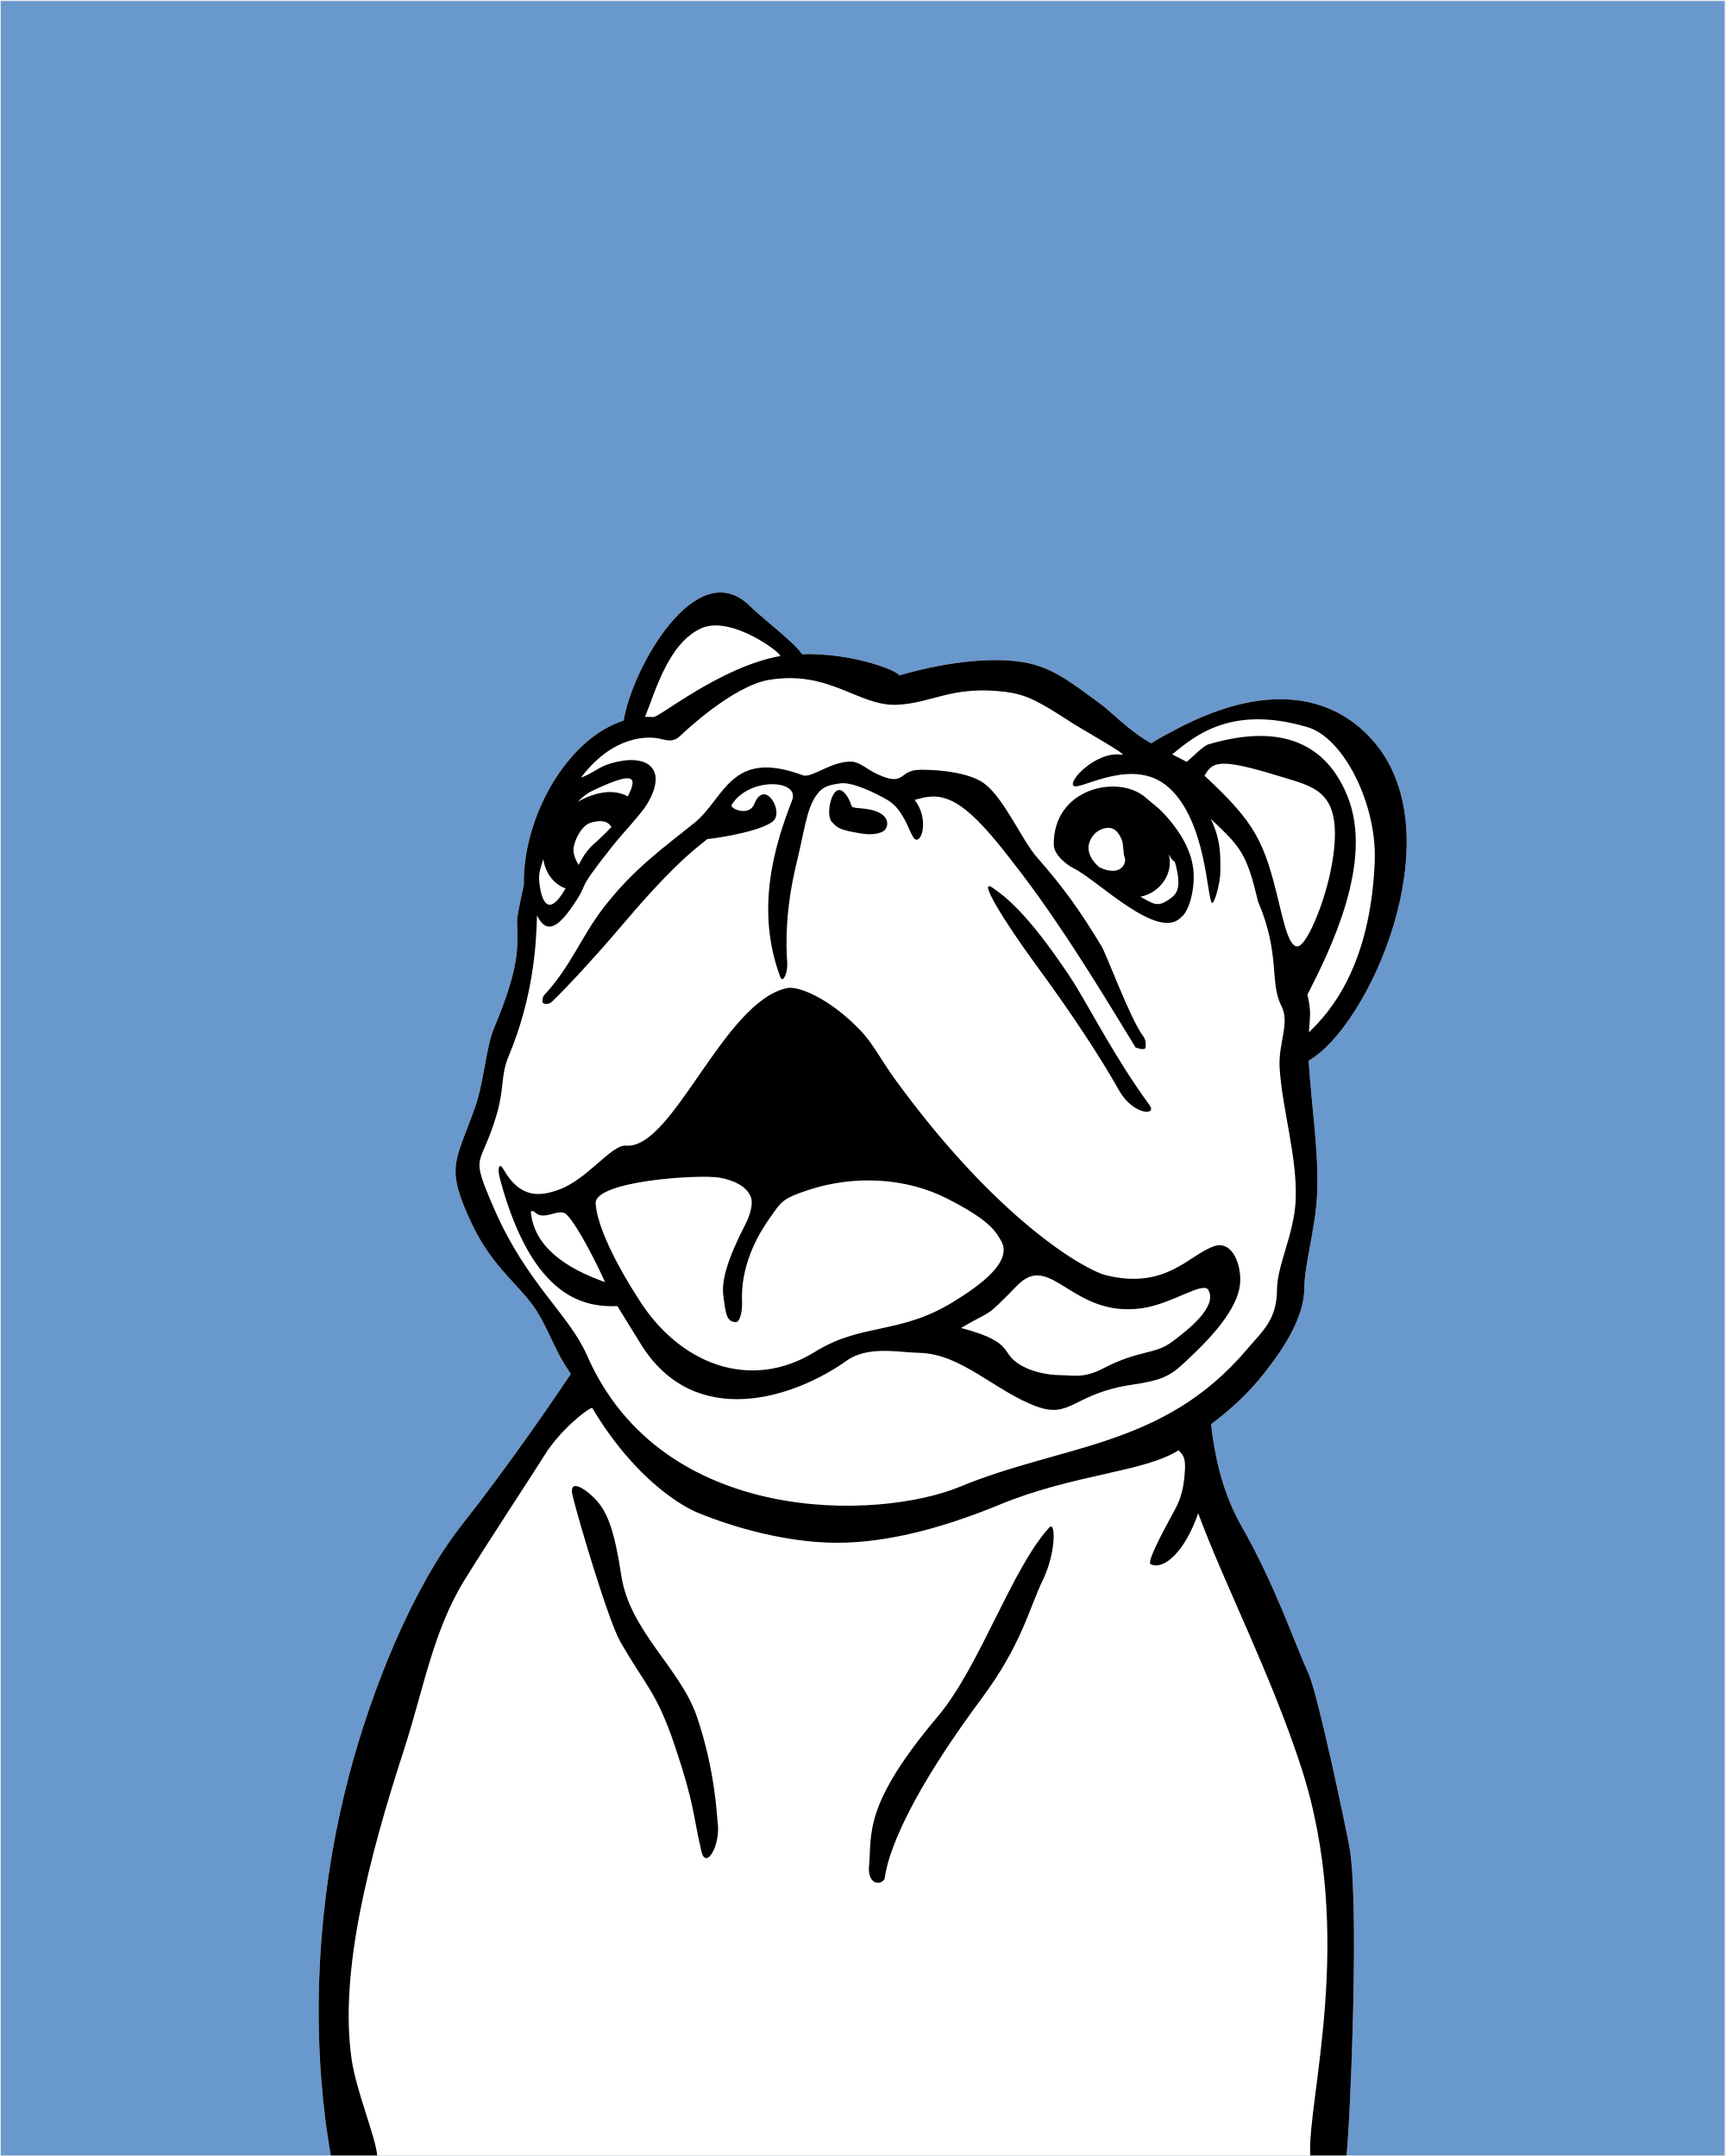
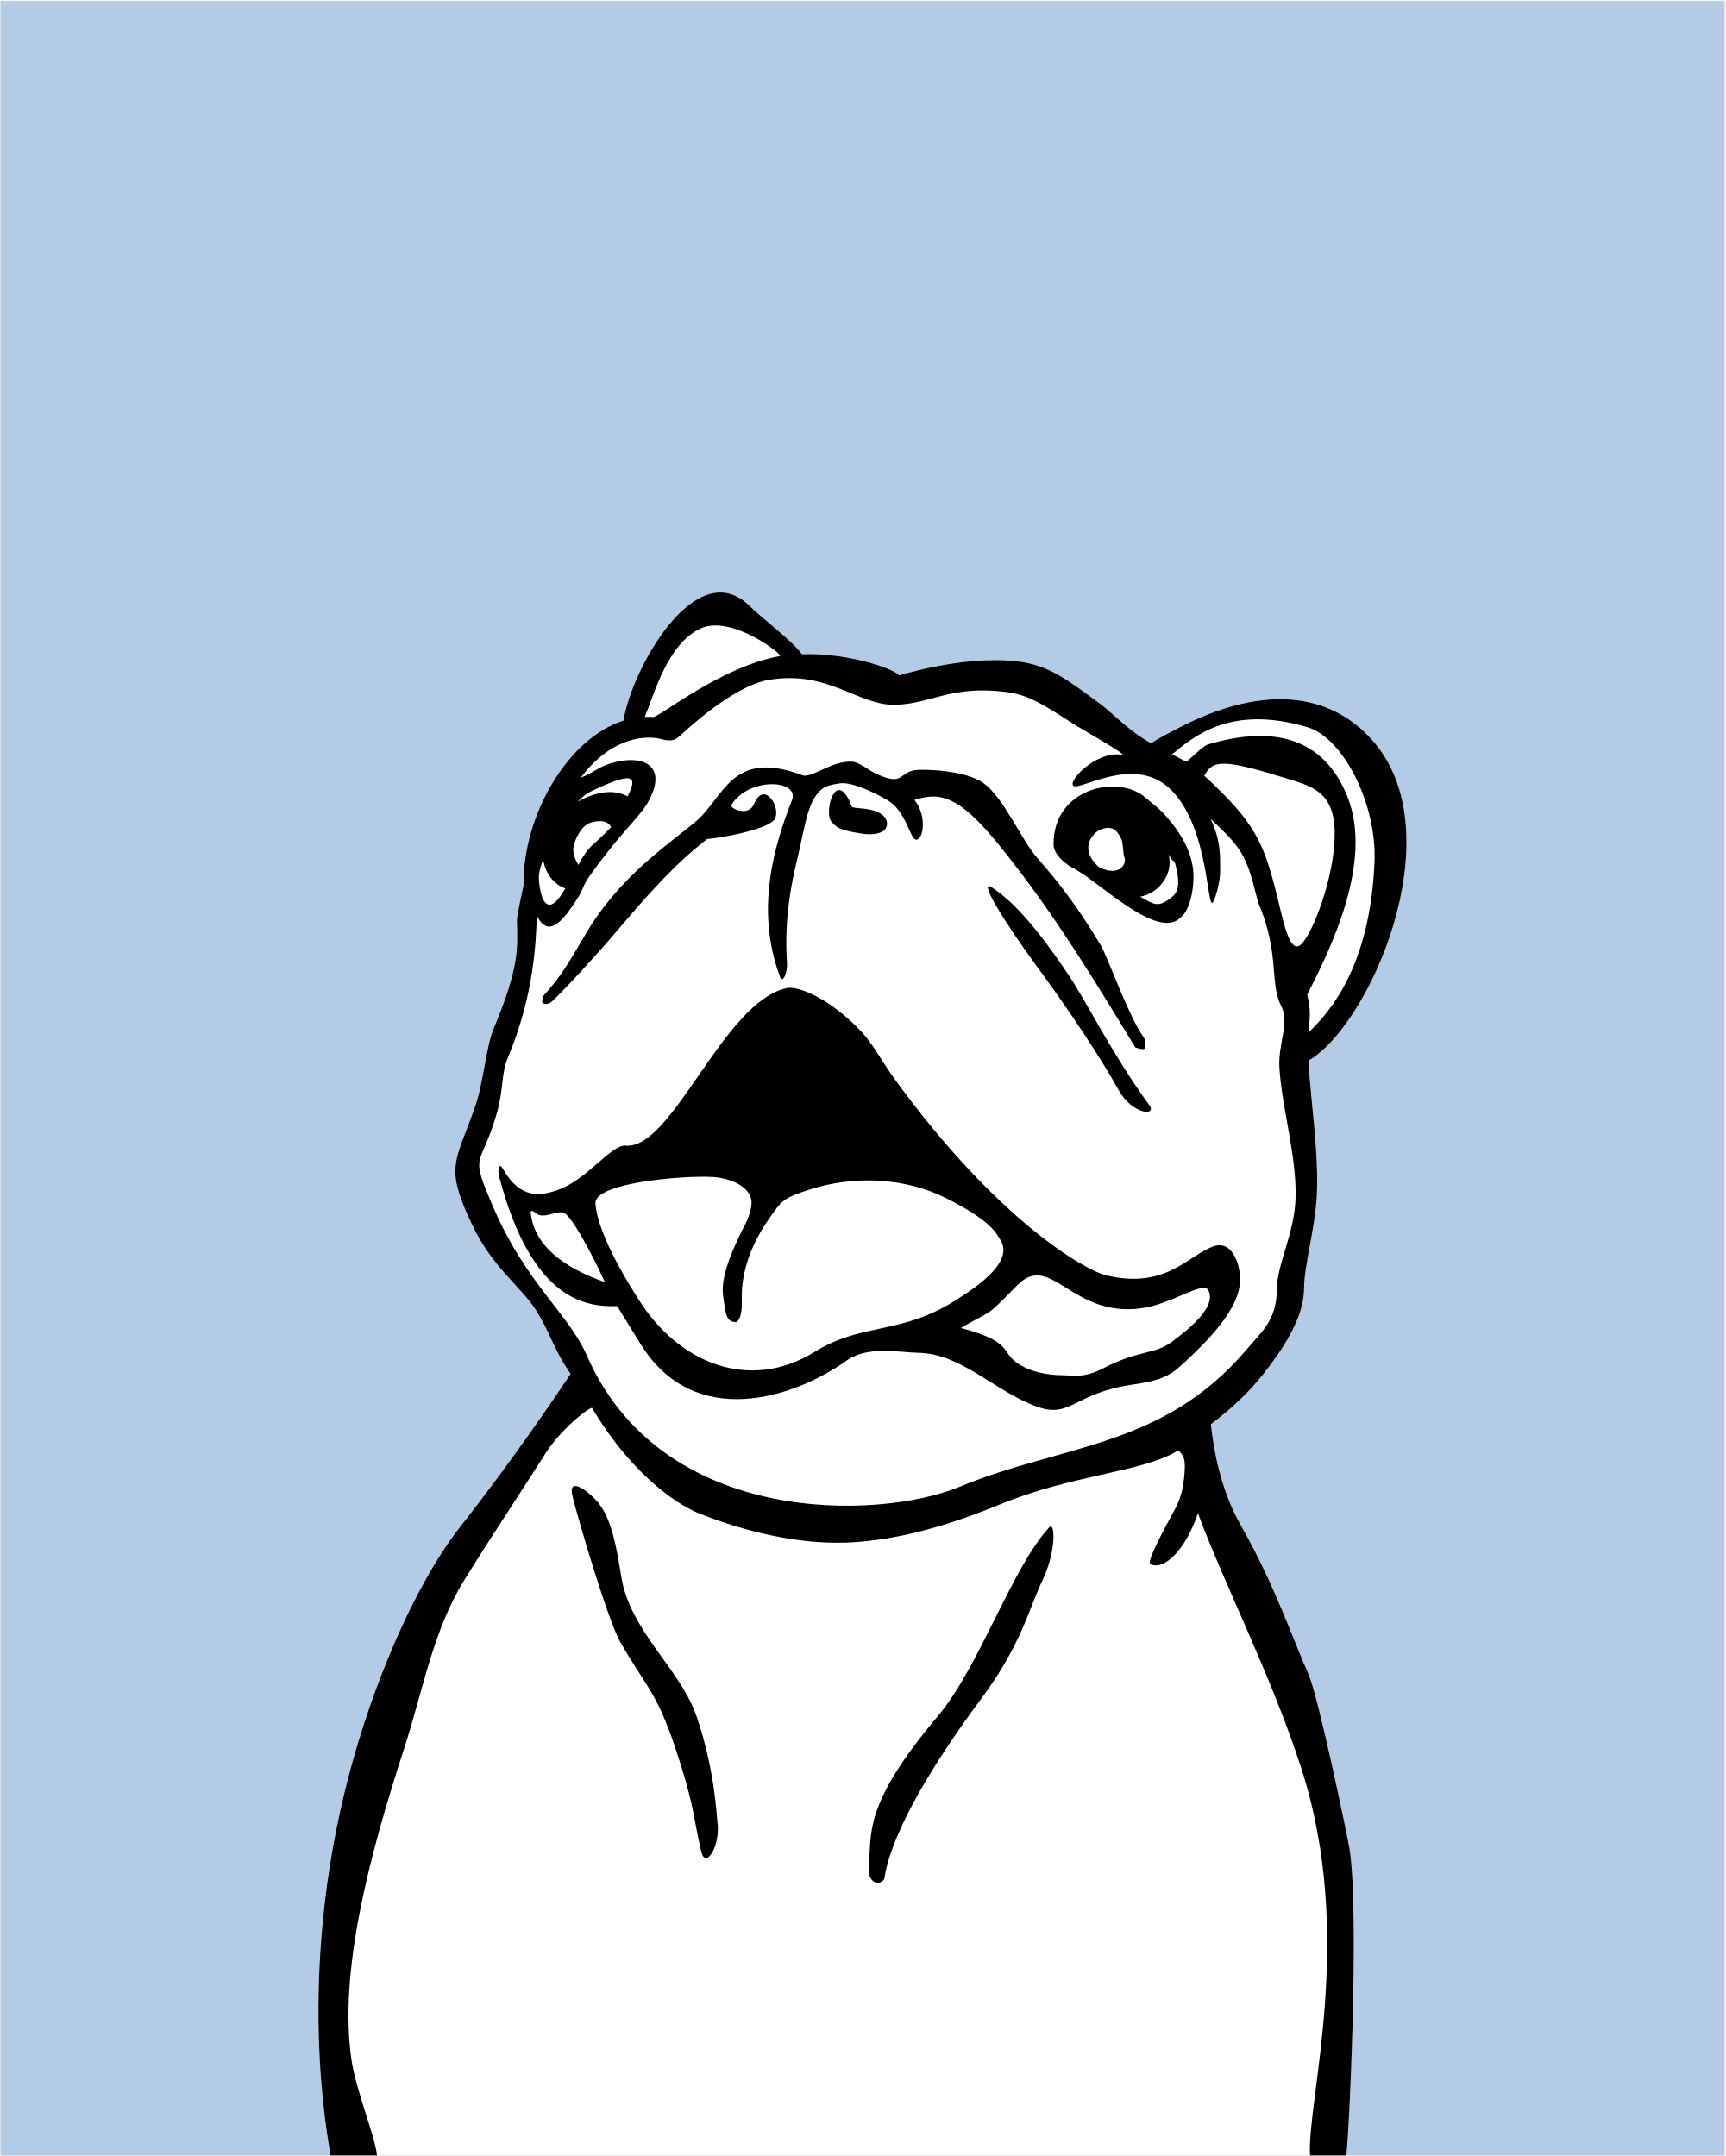
<svg xmlns="http://www.w3.org/2000/svg" width="100%" height="100%" viewBox="0 0 946 1182" version="1.1" xml:space="preserve" style="fill-rule:evenodd;clip-rule:evenodd;stroke-linejoin:round;stroke-miterlimit:2;">
-   <g transform="matrix(1,0,0,1,-3092,-1406)">
-     <g id="site_buldogue" transform="matrix(0.26936,0,0,0.47619,3092.42,1406.58)">
-       <rect x="0" y="0" width="3507.87" height="2480.32" style="fill:rgb(105,152,205);" />
-       <g id="buldogue" transform="matrix(3.7125,0,0,3.04563,-11756.4,-1116.89)">
-         <g id="contorno" transform="matrix(1.11491,0,0,0.753004,871.778,316.414)">
-           <path d="M2719.92,1148.32L2220.64,1148.32C2219.19,1138.4 2203.67,1058.93 2229.46,958.153C2240.78,913.923 2261.15,862.885 2284.82,832.165C2309.24,800.458 2330.77,768.055 2338.66,756.03C2337.65,754.444 2336.63,752.819 2335.59,751.153C2330.66,743.209 2327.12,732.695 2321.62,723.963C2313.99,711.862 2300.27,702.701 2290.22,681.088C2276.59,651.768 2281.95,650.077 2291.62,622.071C2295.88,609.723 2297.09,591.707 2300.81,582.659C2313.51,551.718 2312.6,542.489 2312.24,528.625C2312.16,525.572 2315.57,510.96 2315.56,510.401C2314.99,476.763 2336.62,437.084 2364.63,428.04C2368.76,401.859 2400.39,344.09 2426.63,370.442C2432.99,376.831 2447.8,388.126 2452.37,394.669C2477.49,393.909 2500.07,403.294 2500.03,405.344C2500.03,405.514 2530.84,395.232 2557.64,398.204C2574.25,400.046 2583.57,408.143 2598.94,419.554C2604.42,423.624 2613.28,433.416 2624.07,439.425C2627.83,436.789 2633.14,434.108 2635.68,432.721C2682.94,406.931 2715.51,416.437 2734.21,439.546C2772.3,486.602 2731.27,581.257 2701.41,598.732C2701.44,599.255 2701.47,599.791 2701.5,600.338C2702.78,621.128 2706.42,644.238 2705.57,665.509C2704.88,682.532 2699.32,701.041 2699.25,713.143C2699.16,728.646 2687.69,745.008 2679.6,755.595C2672.35,765.074 2663.38,773.638 2653.44,781.269C2654.78,793.602 2658.01,813.818 2668.26,832.165C2684.95,862.063 2694.17,890.374 2701.34,906.479C2706.2,917.372 2720.86,989.405 2721.65,994.61C2726.7,1027.83 2720.98,1147.72 2719.92,1148.32Z" style="fill:white;" />
-         </g>
-         <g id="linhas" transform="matrix(1,0,0,0.689512,1110.54,366.718)">
-           <path d="M2237.04,1181.1C2235.43,1170.27 2218.13,1083.49 2246.89,973.427C2259.51,925.124 2282.21,869.386 2308.6,835.837C2335.84,801.211 2359.83,765.824 2368.63,752.691C2367.51,750.959 2366.37,749.184 2365.21,747.365C2359.72,738.69 2355.76,727.208 2349.63,717.671C2341.13,704.456 2325.83,694.452 2314.62,670.849C2299.43,638.829 2305.41,636.981 2316.18,606.397C2320.93,592.912 2322.28,573.237 2326.43,563.356C2340.6,529.566 2339.58,519.487 2339.18,504.346C2339.09,501.012 2342.89,485.055 2342.88,484.444C2342.24,447.708 2366.36,404.375 2397.59,394.499C2402.19,365.907 2437.45,302.819 2466.71,331.598C2473.8,338.575 2490.31,350.909 2495.41,358.056C2523.41,357.225 2548.59,367.474 2548.54,369.713C2548.54,369.899 2582.89,358.67 2612.77,361.916C2631.29,363.927 2641.68,372.77 2658.82,385.231C2664.93,389.676 2674.8,400.37 2686.84,406.932C2691.03,404.054 2696.95,401.125 2699.78,399.611C2752.47,371.446 2788.78,381.828 2809.64,407.064C2852.1,458.453 2806.36,561.825 2773.07,580.908C2773.1,581.481 2773.13,582.065 2773.17,582.663C2774.59,605.367 2778.65,630.605 2777.7,653.835C2776.93,672.425 2770.73,692.639 2770.66,705.855C2770.56,722.786 2757.77,740.654 2748.74,752.216C2740.67,762.568 2730.66,771.921 2719.58,780.254C2721.08,793.723 2724.68,815.801 2736.1,835.837C2754.72,868.488 2764.99,899.406 2772.99,916.994C2778.4,928.891 2794.75,1007.56 2795.63,1013.24C2801.26,1049.52 2794.88,1180.45 2793.7,1181.1L2773.93,1181.1C2772.14,1150.76 2799.13,1061.07 2768.99,968.363C2752.4,917.34 2727.04,868.272 2712.5,829.038C2705.48,849.64 2693.83,860.485 2686.48,857.006C2684.32,855.983 2691.73,841.693 2699.99,826.616C2703.47,820.254 2704.82,813.444 2705.26,805.092C2705.61,798.607 2704.18,797.059 2701.76,794.536C2682.56,806.597 2644.43,807.551 2603.89,824.231C2576.9,835.338 2547.83,844.11 2519.78,845.135C2488.68,846.272 2456.72,836.369 2438.02,828.673C2430.91,825.746 2404.43,811.62 2380.32,771.235C2377.34,771.926 2362.47,783.815 2354.19,797.275C2349.12,805.516 2324.13,843.395 2310.39,865.604C2293.1,893.562 2287.76,926.109 2277.26,958.432C2257.66,1018.77 2241.67,1080.81 2248.46,1128.3C2250.92,1145.54 2261.73,1171.29 2262.49,1181.1L2237.04,1181.1ZM2540.5,1029.72C2538.11,1033.29 2531.22,1032.41 2532.1,1022.39C2533.69,1004.33 2528.88,988.956 2569.91,940.287C2592.83,913.085 2610.33,859.225 2630.93,836.829C2634.38,833.089 2634.75,850.35 2627.32,865.736C2619.7,881.514 2615.89,900.834 2593.88,930.484C2540.44,1002.47 2541.32,1028.5 2540.5,1029.72ZM2449.04,997.764C2451.12,1010.83 2442.69,1024.88 2440.24,1014.48C2435.59,994.754 2436.6,989.061 2425.66,956.596C2415.47,926.379 2409.28,923.326 2395.64,899.225C2389.31,888.033 2373.31,834.522 2369.67,819.692C2366.72,807.68 2379.75,817.888 2384.24,823.834C2388.75,829.819 2392.61,838.609 2396.28,863.099C2400.84,893.524 2428.61,913.98 2437.68,940.393C2447.85,970.044 2448.71,995.711 2449.04,997.764ZM2372.88,473.634C2375.38,468.901 2377.62,465.327 2381.22,462.156C2384.79,459.013 2388.01,455.878 2390.85,452.84C2388.4,448.365 2382.7,449.547 2379.73,450.407C2374.55,451.905 2371.13,459.182 2370.24,463.665C2369.55,467.159 2371.25,470.85 2372.88,473.634ZM2768.71,517.447C2774.32,512.876 2784.93,486.879 2787.07,464.18C2790.05,432.512 2775.38,430.632 2756.81,424.909C2723.36,414.601 2720.43,417.213 2715.96,424.673C2744.08,450.746 2748.73,460.947 2756.63,493.759C2759.8,506.935 2763.1,522.017 2768.71,517.447ZM2773.2,565.349C2784.89,554.243 2806.93,529.023 2809.28,471.799C2810.57,440.532 2792.38,403.965 2772.42,398.065C2729.9,385.496 2709.92,403.587 2698.26,412.983C2701.56,414.697 2704.34,416.113 2706.22,417.099C2710.39,413.654 2715.1,408.38 2718.37,407.425C2759.23,395.484 2782.96,407.94 2794.3,435.837C2808.95,471.873 2784.95,520.059 2772.39,544.747C2773.38,548.813 2773.92,552.551 2773.82,556.097C2773.74,558.891 2773.44,561.8 2773.2,565.349ZM2353.6,470.454C2352.26,474.116 2351.42,477.318 2351.23,479.627C2351.02,482.3 2352.93,509.028 2365.76,486.43C2361.2,485.124 2354.76,479.6 2353.6,470.454ZM2670.55,413.189C2675.08,413.89 2650.4,400.29 2642.81,395.379C2626.12,384.59 2618.88,380.261 2607.25,378.784C2577.43,374.996 2567.06,385.001 2547.22,385.809C2526.37,386.659 2510.48,366.683 2477.33,372.145C2457.56,375.403 2430.85,400.711 2429.25,402.244C2426.49,404.897 2424.18,406.252 2418.77,404.721C2411.11,402.551 2391.74,402.502 2374.2,425.754C2381.19,423.193 2383.53,419.949 2390.91,417.824C2409.91,412.351 2422.36,420.222 2410.48,440.173C2407.06,445.911 2397.63,455.471 2390.92,463.968C2368.58,492.218 2380.94,480.119 2368.48,497.776C2357.8,512.9 2353.16,507.141 2350.09,501.372C2349.71,515.39 2348.59,545.012 2334.42,578.802C2330.28,588.683 2332.11,596.179 2328.14,609.914C2319.2,640.86 2312.75,630.102 2326.49,661.835C2344.37,703.111 2367.67,719.979 2377.47,742.431C2418.74,836.883 2537.95,832.733 2581.88,814.525C2638.14,791.202 2693.32,793.263 2739.1,739.358C2747.86,729.041 2755.63,723.112 2755.73,706.182C2755.8,692.966 2765.2,675.78 2765.96,657.189C2766.91,633.959 2758.57,607.608 2757.15,584.904C2756.31,571.481 2762.94,560.253 2758.14,550.951C2751.51,538.077 2757.66,522.486 2745.36,493.759C2738.98,467.253 2736.17,464.181 2719.42,448.364C2725.36,460.782 2724.56,469.395 2724.67,477.065C2724.75,483.039 2721.3,495.476 2720.06,494.384C2717.27,491.928 2717.13,449.72 2696.35,431.137C2677.14,413.955 2648.54,432.415 2644.45,430.351C2640.37,428.287 2656.47,411.011 2670.55,413.189ZM2528.07,456.419C2515.86,454.417 2514.76,453.401 2511.54,449.834C2507.81,445.691 2512.53,424.915 2519.78,435.549C2524.23,442.089 2519.93,441.97 2528.07,442.622C2542.62,443.787 2543.64,450.946 2540.82,454.36C2539.62,455.816 2535.08,457.569 2528.07,456.419ZM2541.7,437.715C2535.77,434.323 2522.99,427.911 2516.27,428.892C2509.45,429.887 2506.38,430.747 2502.95,435.801C2497.83,443.359 2496.78,454.314 2492.41,472.378C2486.16,498.159 2486.52,516.542 2487.25,527.445C2487.6,532.704 2484.84,538.677 2483.54,535.254C2469.46,498.04 2480.43,462.544 2489.93,438.187C2494.41,426.7 2466.26,425.254 2456.74,440.74C2455.6,442.585 2466.26,447.515 2469.25,440.095C2474.73,426.512 2484.91,443.22 2480.08,448.991C2475.58,454.371 2452.04,458.61 2443.45,459.437C2433.92,467.006 2422.76,475.78 2394.86,508.83C2383.87,521.848 2365.99,541.334 2358.4,548.478C2356.1,550.645 2353.08,549.832 2353.07,548.646C2353.05,547.334 2353.29,545.791 2354.1,544.917C2369.03,528.725 2374.04,513.333 2386.52,497.12C2402.81,475.949 2419.17,464.397 2436.31,450.612C2453.02,437.174 2456.11,409.6 2495.73,424.442C2500.63,426.279 2511.68,416.411 2522.8,416.998C2526.82,417.21 2531.64,421.462 2535.68,423.393C2551.46,430.937 2548.19,422.805 2557.81,421.59C2561.7,421.099 2584.76,421.403 2594.99,428.785C2606.04,436.75 2615.7,459.796 2624.09,469.377C2638.83,486.204 2647.03,497.644 2659.38,517.903C2662.47,522.989 2675.03,557.668 2682.45,567.641C2683.73,569.37 2683.93,571.565 2683.68,573.676C2683.45,575.746 2678.17,573.661 2678.17,573.661C2668.34,557.809 2642.03,512.905 2615.74,478.373C2594.86,450.949 2581.02,434.717 2565.43,436.201C2561.24,436.599 2561.1,437.024 2557.09,437.932C2564.29,447.189 2561.8,459.608 2558.19,459.787C2556.09,459.891 2554.42,454.072 2551.85,449.244C2548.81,443.546 2546.14,440.257 2541.7,437.715ZM2644.05,475.358C2641.93,474.35 2633.45,468.775 2633.36,462.553C2632.91,431.466 2668.84,423.589 2683.79,436.746C2687.43,439.945 2690.35,441.91 2693.07,444.795C2702.98,455.308 2709.42,466.631 2709.99,478.023C2710.52,488.513 2707.16,499.346 2703.34,502.098C2690.81,516.019 2657.34,481.741 2644.05,475.358ZM2664.72,453.425C2661.85,452.797 2657.75,454.234 2655.49,456.841C2647.07,466.526 2658.49,474.962 2658.52,474.978C2670.18,480.457 2673.49,472.474 2672.2,469.468C2671.26,467.271 2671.73,462.093 2670.49,459.419C2669.32,456.906 2667.59,454.053 2664.72,453.425ZM2680.86,491.021C2687.99,495.109 2690.29,496.817 2696.26,492.708C2699.7,490.346 2703.47,487.911 2700.72,475.817C2699.08,468.658 2700.09,474.39 2696.38,467.917C2699.2,477.926 2691.74,488.975 2680.86,491.021ZM2599.88,486.168C2606.54,490.784 2618.59,499.488 2641.89,534.409C2651.78,549.219 2665.72,577.809 2685.8,605.234C2690.29,611.378 2676.63,610.726 2668.98,596.987C2658.99,579.036 2642.25,553.815 2624.6,529.782C2605.34,503.556 2591.38,480.275 2599.88,486.168ZM2394.16,715.49C2377.89,715.965 2347.84,713.337 2329.74,645.521C2328.18,639.673 2329.49,636.549 2331.65,640.373C2341.07,657.05 2352.36,655.23 2362.29,651.559C2377.91,645.79 2391.03,626.824 2398.79,627.508C2424.61,629.783 2452.21,548.51 2487.22,541.109C2493.06,539.875 2510.5,546.392 2528.07,565.073C2534.18,571.574 2539.52,581.726 2545.92,590.551C2602.23,668.219 2650.41,695.755 2662.08,698.588C2695.19,706.621 2707.36,687.257 2721.37,682.604C2731.53,679.227 2736.69,693.798 2735.36,704.09C2733.27,720.35 2713.58,738.48 2703.79,747.55C2696.63,754.185 2691.07,756.41 2676.63,758.512C2643.98,763.269 2642.92,777.493 2623.88,770.471C2601.03,762.048 2582.7,741.495 2559.45,741.093C2548.59,740.906 2531.51,737.022 2519.78,745.42C2491.72,765.486 2436.57,784.374 2406.85,736.054C2404.11,731.595 2396.75,719.662 2394.16,715.49ZM2718.17,706.754C2715.38,701.494 2698.22,714.384 2681.48,716.684C2643.16,721.948 2631.89,685.279 2613.45,704.043C2594.62,723.214 2601.09,716.528 2582.54,727.46C2614.89,736.06 2601.82,741.597 2617.93,749.268C2623.23,751.789 2630.64,753.291 2637.2,753.344C2644.3,753.4 2649.72,755.196 2660.5,749.606C2680.42,739.274 2688.51,742.247 2698.12,735.105C2707.41,728.202 2722.99,715.84 2718.17,706.754ZM2366.35,665.309C2362.21,661.192 2354.09,669.183 2348.89,664.02C2348.01,663.154 2346.62,663.028 2346.73,664.085C2348.62,682.787 2365.51,694.618 2387.39,702.334C2384.23,695.147 2372.77,671.695 2366.35,665.309ZM2459.18,724.26C2454.08,724.073 2453.6,720.539 2452.19,709.364C2451.21,701.686 2454.36,689.851 2464.42,670.441C2465.36,668.629 2469.39,660.199 2467.11,655.149C2464.64,649.689 2457.76,646.324 2449.87,645.02C2438.51,643.145 2381.34,646.89 2382.24,659.275C2383.59,677.672 2403.64,708.204 2405.39,711.025C2427.62,747.053 2466.78,762.66 2502.51,740.51C2528.35,724.493 2548.84,731.365 2578.6,712.957C2593.6,703.678 2611.02,690.913 2604.43,679.606C2601.68,674.901 2598.65,668.501 2574.47,656.313C2552.21,645.093 2524.4,643.653 2499.76,651.527C2484.24,656.485 2484.03,658.354 2478.1,666.589C2461.87,689.107 2462.28,707.571 2462.49,712.855C2462.77,720.316 2460.67,724.315 2459.18,724.26ZM2372.42,439.016C2383.8,432.607 2393.2,432.385 2399.86,436.038C2405.73,424.522 2402.8,422.295 2380.04,433.156C2377.52,434.357 2374.95,436.409 2372.42,439.016ZM2483.34,359.109C2485.61,358.701 2456.78,336.083 2439.85,343.993C2421.68,352.482 2414.66,379.604 2409.28,392.452C2410.79,392.399 2412.31,392.429 2413.84,392.544C2417.16,392.794 2450.69,364.97 2483.34,359.109Z" />
+   <g transform="matrix(1,0,0,1,-3126,-1406)">
+     <g transform="matrix(1,0,0,1,33.882,0)">
+       <g id="site_buldogue" transform="matrix(0.26936,0,0,0.47619,3092.42,1406.58)">
+         <rect x="0" y="0" width="3507.87" height="2480.32" style="fill:rgb(180,203,230);" />
+         <g id="buldogue" transform="matrix(3.7125,0,0,3.04563,-11756.4,-1116.89)">
+           <g id="contorno" transform="matrix(1.11491,0,0,0.753004,871.778,316.414)">
+             <path d="M2719.92,1148.32L2220.64,1148.32C2219.19,1138.4 2203.67,1058.93 2229.46,958.153C2240.78,913.923 2261.15,862.885 2284.82,832.165C2309.24,800.458 2330.77,768.055 2338.66,756.03C2337.65,754.444 2336.63,752.819 2335.59,751.153C2330.66,743.209 2327.12,732.695 2321.62,723.963C2313.99,711.862 2300.27,702.701 2290.22,681.088C2276.59,651.768 2281.95,650.077 2291.62,622.071C2295.88,609.723 2297.09,591.707 2300.81,582.659C2313.51,551.718 2312.6,542.489 2312.24,528.625C2312.16,525.572 2315.57,510.96 2315.56,510.401C2314.99,476.763 2336.62,437.084 2364.63,428.04C2368.76,401.859 2400.39,344.09 2426.63,370.442C2432.99,376.831 2447.8,388.126 2452.37,394.669C2477.49,393.909 2500.07,403.294 2500.03,405.344C2500.03,405.514 2530.84,395.232 2557.64,398.204C2574.25,400.046 2583.57,408.143 2598.94,419.554C2604.42,423.624 2613.28,433.416 2624.07,439.425C2627.83,436.789 2633.14,434.108 2635.68,432.721C2682.94,406.931 2715.51,416.437 2734.21,439.546C2772.3,486.602 2731.27,581.257 2701.41,598.732C2701.44,599.255 2701.47,599.791 2701.5,600.338C2702.78,621.128 2706.42,644.238 2705.57,665.509C2704.88,682.532 2699.32,701.041 2699.25,713.143C2699.16,728.646 2687.69,745.008 2679.6,755.595C2672.35,765.074 2663.38,773.638 2653.44,781.269C2654.78,793.602 2658.01,813.818 2668.26,832.165C2684.95,862.063 2694.17,890.374 2701.34,906.479C2706.2,917.372 2720.86,989.405 2721.65,994.61C2726.7,1027.83 2720.98,1147.72 2719.92,1148.32Z" style="fill:white;" />
+           </g>
+           <g id="linhas" transform="matrix(1,0,0,0.689512,1110.54,366.718)">
+             <path d="M2237.04,1181.1C2235.43,1170.27 2218.13,1083.49 2246.89,973.427C2259.51,925.124 2282.21,869.386 2308.6,835.837C2335.84,801.211 2359.83,765.824 2368.63,752.691C2367.51,750.959 2366.37,749.184 2365.21,747.365C2359.72,738.69 2355.76,727.208 2349.63,717.671C2341.13,704.456 2325.83,694.452 2314.62,670.849C2299.43,638.829 2305.41,636.981 2316.18,606.397C2320.93,592.912 2322.28,573.237 2326.43,563.356C2340.6,529.566 2339.58,519.487 2339.18,504.346C2339.09,501.012 2342.89,485.055 2342.88,484.444C2342.24,447.708 2366.36,404.375 2397.59,394.499C2402.19,365.907 2437.45,302.819 2466.71,331.598C2473.8,338.575 2490.31,350.909 2495.41,358.056C2523.41,357.225 2548.59,367.474 2548.54,369.713C2548.54,369.899 2582.89,358.67 2612.77,361.916C2631.29,363.927 2641.68,372.77 2658.82,385.231C2664.93,389.676 2674.8,400.37 2686.84,406.932C2691.03,404.054 2696.95,401.125 2699.78,399.611C2752.47,371.446 2788.78,381.828 2809.64,407.064C2852.1,458.453 2806.36,561.825 2773.07,580.908C2773.1,581.481 2773.13,582.065 2773.17,582.663C2774.59,605.367 2778.65,630.605 2777.7,653.835C2776.93,672.425 2770.73,692.639 2770.66,705.855C2770.56,722.786 2757.77,740.654 2748.74,752.216C2740.67,762.568 2730.66,771.921 2719.58,780.254C2721.08,793.723 2724.68,815.801 2736.1,835.837C2754.72,868.488 2764.99,899.406 2772.99,916.994C2778.4,928.891 2794.75,1007.56 2795.63,1013.24C2801.26,1049.52 2794.88,1180.45 2793.7,1181.1L2773.93,1181.1C2772.14,1150.76 2799.13,1061.07 2768.99,968.363C2752.4,917.34 2727.04,868.272 2712.5,829.038C2705.48,849.64 2693.83,860.485 2686.48,857.006C2684.32,855.983 2691.73,841.693 2699.99,826.616C2703.47,820.254 2704.82,813.444 2705.26,805.092C2705.61,798.607 2704.18,797.059 2701.76,794.536C2682.56,806.597 2644.43,807.551 2603.89,824.231C2576.9,835.338 2547.83,844.11 2519.78,845.135C2488.68,846.272 2456.72,836.369 2438.02,828.673C2430.91,825.746 2404.43,811.62 2380.32,771.235C2377.34,771.926 2362.47,783.815 2354.19,797.275C2349.12,805.516 2324.13,843.395 2310.39,865.604C2293.1,893.562 2287.76,926.109 2277.26,958.432C2257.66,1018.77 2241.67,1080.81 2248.46,1128.3C2250.92,1145.54 2261.73,1171.29 2262.49,1181.1L2237.04,1181.1ZM2540.5,1029.72C2538.11,1033.29 2531.22,1032.41 2532.1,1022.39C2533.69,1004.33 2528.88,988.956 2569.91,940.287C2592.83,913.085 2610.33,859.225 2630.93,836.829C2634.38,833.089 2634.75,850.35 2627.32,865.736C2619.7,881.514 2615.89,900.834 2593.88,930.484C2540.44,1002.47 2541.32,1028.5 2540.5,1029.72ZM2449.04,997.764C2451.12,1010.83 2442.69,1024.88 2440.24,1014.48C2435.59,994.754 2436.6,989.061 2425.66,956.596C2415.47,926.379 2409.28,923.326 2395.64,899.225C2389.31,888.033 2373.31,834.522 2369.67,819.692C2366.72,807.68 2379.75,817.888 2384.24,823.834C2388.75,829.819 2392.61,838.609 2396.28,863.099C2400.84,893.524 2428.61,913.98 2437.68,940.393C2447.85,970.044 2448.71,995.711 2449.04,997.764ZM2372.88,473.634C2375.38,468.901 2377.62,465.327 2381.22,462.156C2384.79,459.013 2388.01,455.878 2390.85,452.84C2388.4,448.365 2382.7,449.547 2379.73,450.407C2374.55,451.905 2371.13,459.182 2370.24,463.665C2369.55,467.159 2371.25,470.85 2372.88,473.634ZM2768.71,517.447C2774.32,512.876 2784.93,486.879 2787.07,464.18C2790.05,432.512 2775.38,430.632 2756.81,424.909C2723.36,414.601 2720.43,417.213 2715.96,424.673C2744.08,450.746 2748.73,460.947 2756.63,493.759C2759.8,506.935 2763.1,522.017 2768.71,517.447ZM2773.2,565.349C2784.89,554.243 2806.93,529.023 2809.28,471.799C2810.57,440.532 2792.38,403.965 2772.42,398.065C2729.9,385.496 2709.92,403.587 2698.26,412.983C2701.56,414.697 2704.34,416.113 2706.22,417.099C2710.39,413.654 2715.1,408.38 2718.37,407.425C2759.23,395.484 2782.96,407.94 2794.3,435.837C2808.95,471.873 2784.95,520.059 2772.39,544.747C2773.38,548.813 2773.92,552.551 2773.82,556.097C2773.74,558.891 2773.44,561.8 2773.2,565.349ZM2353.6,470.454C2352.26,474.116 2351.42,477.318 2351.23,479.627C2351.02,482.3 2352.93,509.028 2365.76,486.43C2361.2,485.124 2354.76,479.6 2353.6,470.454ZM2670.55,413.189C2675.08,413.89 2650.4,400.29 2642.81,395.379C2626.12,384.59 2618.88,380.261 2607.25,378.784C2577.43,374.996 2567.06,385.001 2547.22,385.809C2526.37,386.659 2510.48,366.683 2477.33,372.145C2457.56,375.403 2430.85,400.711 2429.25,402.244C2426.49,404.897 2424.18,406.252 2418.77,404.721C2411.11,402.551 2391.74,402.502 2374.2,425.754C2381.19,423.193 2383.53,419.949 2390.91,417.824C2409.91,412.351 2422.36,420.222 2410.48,440.173C2407.06,445.911 2397.63,455.471 2390.92,463.968C2368.58,492.218 2380.94,480.119 2368.48,497.776C2357.8,512.9 2353.16,507.141 2350.09,501.372C2349.71,515.39 2348.59,545.012 2334.42,578.802C2330.28,588.683 2332.11,596.179 2328.14,609.914C2319.2,640.86 2312.75,630.102 2326.49,661.835C2344.37,703.111 2367.67,719.979 2377.47,742.431C2418.74,836.883 2537.95,832.733 2581.88,814.525C2638.14,791.202 2693.32,793.263 2739.1,739.358C2747.86,729.041 2755.63,723.112 2755.73,706.182C2755.8,692.966 2765.2,675.78 2765.96,657.189C2766.91,633.959 2758.57,607.608 2757.15,584.904C2756.31,571.481 2762.94,560.253 2758.14,550.951C2751.51,538.077 2757.66,522.486 2745.36,493.759C2738.98,467.253 2736.17,464.181 2719.42,448.364C2725.36,460.782 2724.56,469.395 2724.67,477.065C2724.75,483.039 2721.3,495.476 2720.06,494.384C2717.27,491.928 2717.13,449.72 2696.35,431.137C2677.14,413.955 2648.54,432.415 2644.45,430.351C2640.37,428.287 2656.47,411.011 2670.55,413.189ZM2528.07,456.419C2515.86,454.417 2514.76,453.401 2511.54,449.834C2507.81,445.691 2512.53,424.915 2519.78,435.549C2524.23,442.089 2519.93,441.97 2528.07,442.622C2542.62,443.787 2543.64,450.946 2540.82,454.36C2539.62,455.816 2535.08,457.569 2528.07,456.419ZM2541.7,437.715C2535.77,434.323 2522.99,427.911 2516.27,428.892C2509.45,429.887 2506.38,430.747 2502.95,435.801C2497.83,443.359 2496.78,454.314 2492.41,472.378C2486.16,498.159 2486.52,516.542 2487.25,527.445C2487.6,532.704 2484.84,538.677 2483.54,535.254C2469.46,498.04 2480.43,462.544 2489.93,438.187C2494.41,426.7 2466.26,425.254 2456.74,440.74C2455.6,442.585 2466.26,447.515 2469.25,440.095C2474.73,426.512 2484.91,443.22 2480.08,448.991C2475.58,454.371 2452.04,458.61 2443.45,459.437C2433.92,467.006 2422.76,475.78 2394.86,508.83C2383.87,521.848 2365.99,541.334 2358.4,548.478C2356.1,550.645 2353.08,549.832 2353.07,548.646C2353.05,547.334 2353.29,545.791 2354.1,544.917C2369.03,528.725 2374.04,513.333 2386.52,497.12C2402.81,475.949 2419.17,464.397 2436.31,450.612C2453.02,437.174 2456.11,409.6 2495.73,424.442C2500.63,426.279 2511.68,416.411 2522.8,416.998C2526.82,417.21 2531.64,421.462 2535.68,423.393C2551.46,430.937 2548.19,422.805 2557.81,421.59C2561.7,421.099 2584.76,421.403 2594.99,428.785C2606.04,436.75 2615.7,459.796 2624.09,469.377C2638.83,486.204 2647.03,497.644 2659.38,517.903C2662.47,522.989 2675.03,557.668 2682.45,567.641C2683.73,569.37 2683.93,571.565 2683.68,573.676C2683.45,575.746 2678.17,573.661 2678.17,573.661C2668.34,557.809 2642.03,512.905 2615.74,478.373C2594.86,450.949 2581.02,434.717 2565.43,436.201C2561.24,436.599 2561.1,437.024 2557.09,437.932C2564.29,447.189 2561.8,459.608 2558.19,459.787C2556.09,459.891 2554.42,454.072 2551.85,449.244C2548.81,443.546 2546.14,440.257 2541.7,437.715ZM2644.05,475.358C2641.93,474.35 2633.45,468.775 2633.36,462.553C2632.91,431.466 2668.84,423.589 2683.79,436.746C2687.43,439.945 2690.35,441.91 2693.07,444.795C2702.98,455.308 2709.42,466.631 2709.99,478.023C2710.52,488.513 2707.16,499.346 2703.34,502.098C2690.81,516.019 2657.34,481.741 2644.05,475.358ZM2664.72,453.425C2661.85,452.797 2657.75,454.234 2655.49,456.841C2647.07,466.526 2658.49,474.962 2658.52,474.978C2670.18,480.457 2673.49,472.474 2672.2,469.468C2671.26,467.271 2671.73,462.093 2670.49,459.419C2669.32,456.906 2667.59,454.053 2664.72,453.425ZM2680.86,491.021C2687.99,495.109 2690.29,496.817 2696.26,492.708C2699.7,490.346 2703.47,487.911 2700.72,475.817C2699.08,468.658 2700.09,474.39 2696.38,467.917C2699.2,477.926 2691.74,488.975 2680.86,491.021ZM2599.88,486.168C2606.54,490.784 2618.59,499.488 2641.89,534.409C2651.78,549.219 2665.72,577.809 2685.8,605.234C2690.29,611.378 2676.63,610.726 2668.98,596.987C2658.99,579.036 2642.25,553.815 2624.6,529.782C2605.34,503.556 2591.38,480.275 2599.88,486.168ZM2394.16,715.49C2377.89,715.965 2347.84,713.337 2329.74,645.521C2328.18,639.673 2329.49,636.549 2331.65,640.373C2341.07,657.05 2352.36,655.23 2362.29,651.559C2377.91,645.79 2391.03,626.824 2398.79,627.508C2424.61,629.783 2452.21,548.51 2487.22,541.109C2493.06,539.875 2510.5,546.392 2528.07,565.073C2534.18,571.574 2539.52,581.726 2545.92,590.551C2602.23,668.219 2650.41,695.755 2662.08,698.588C2695.19,706.621 2707.36,687.257 2721.37,682.604C2731.53,679.227 2736.69,693.798 2735.36,704.09C2733.27,720.35 2713.58,738.48 2703.79,747.55C2696.63,754.185 2691.07,756.41 2676.63,758.512C2643.98,763.269 2642.92,777.493 2623.88,770.471C2601.03,762.048 2582.7,741.495 2559.45,741.093C2548.59,740.906 2531.51,737.022 2519.78,745.42C2491.72,765.486 2436.57,784.374 2406.85,736.054C2404.11,731.595 2396.75,719.662 2394.16,715.49ZM2718.17,706.754C2715.38,701.494 2698.22,714.384 2681.48,716.684C2643.16,721.948 2631.89,685.279 2613.45,704.043C2594.62,723.214 2601.09,716.528 2582.54,727.46C2614.89,736.06 2601.82,741.597 2617.93,749.268C2623.23,751.789 2630.64,753.291 2637.2,753.344C2644.3,753.4 2649.72,755.196 2660.5,749.606C2680.42,739.274 2688.51,742.247 2698.12,735.105C2707.41,728.202 2722.99,715.84 2718.17,706.754ZM2366.35,665.309C2362.21,661.192 2354.09,669.183 2348.89,664.02C2348.01,663.154 2346.62,663.028 2346.73,664.085C2348.62,682.787 2365.51,694.618 2387.39,702.334C2384.23,695.147 2372.77,671.695 2366.35,665.309ZM2459.18,724.26C2454.08,724.073 2453.6,720.539 2452.19,709.364C2451.21,701.686 2454.36,689.851 2464.42,670.441C2465.36,668.629 2469.39,660.199 2467.11,655.149C2464.64,649.689 2457.76,646.324 2449.87,645.02C2438.51,643.145 2381.34,646.89 2382.24,659.275C2383.59,677.672 2403.64,708.204 2405.39,711.025C2427.62,747.053 2466.78,762.66 2502.51,740.51C2528.35,724.493 2548.84,731.365 2578.6,712.957C2593.6,703.678 2611.02,690.913 2604.43,679.606C2601.68,674.901 2598.65,668.501 2574.47,656.313C2552.21,645.093 2524.4,643.653 2499.76,651.527C2484.24,656.485 2484.03,658.354 2478.1,666.589C2461.87,689.107 2462.28,707.571 2462.49,712.855C2462.77,720.316 2460.67,724.315 2459.18,724.26ZM2372.42,439.016C2383.8,432.607 2393.2,432.385 2399.86,436.038C2405.73,424.522 2402.8,422.295 2380.04,433.156C2377.52,434.357 2374.95,436.409 2372.42,439.016ZM2483.34,359.109C2485.61,358.701 2456.78,336.083 2439.85,343.993C2421.68,352.482 2414.66,379.604 2409.28,392.452C2410.79,392.399 2412.31,392.429 2413.84,392.544C2417.16,392.794 2450.69,364.97 2483.34,359.109Z" />
+           </g>
        </g>
      </g>
    </g>
  </g>
</svg>
